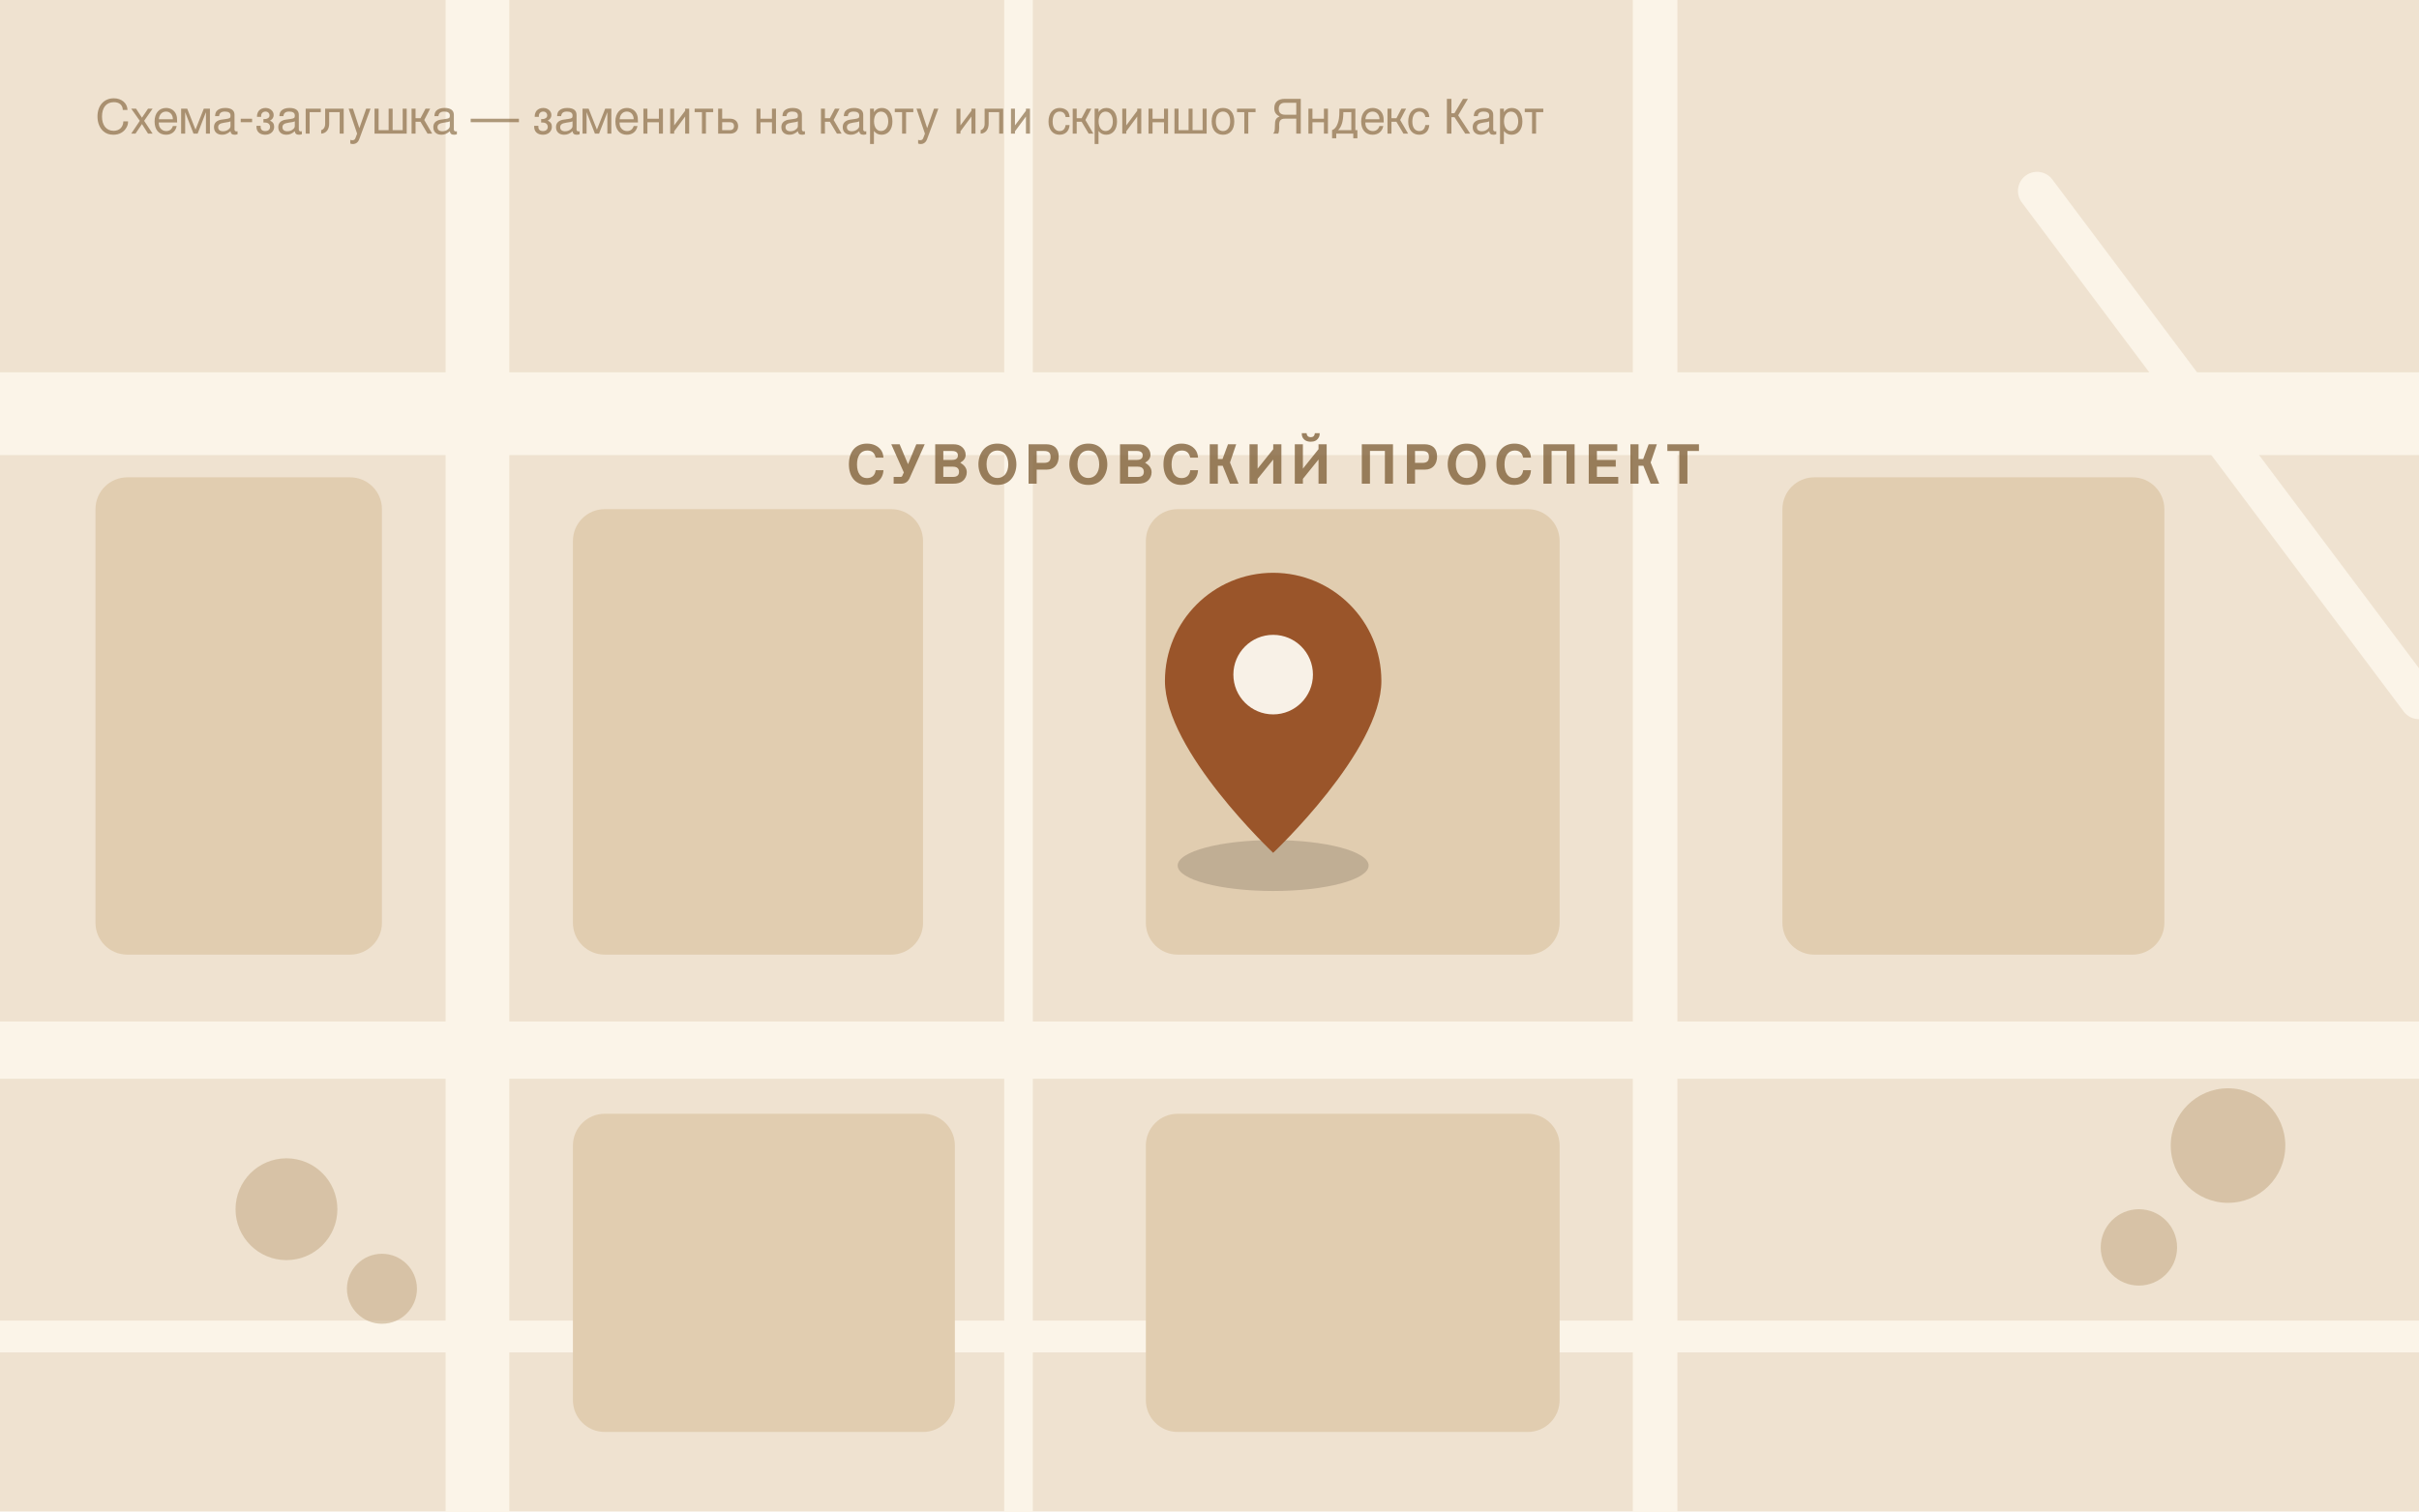
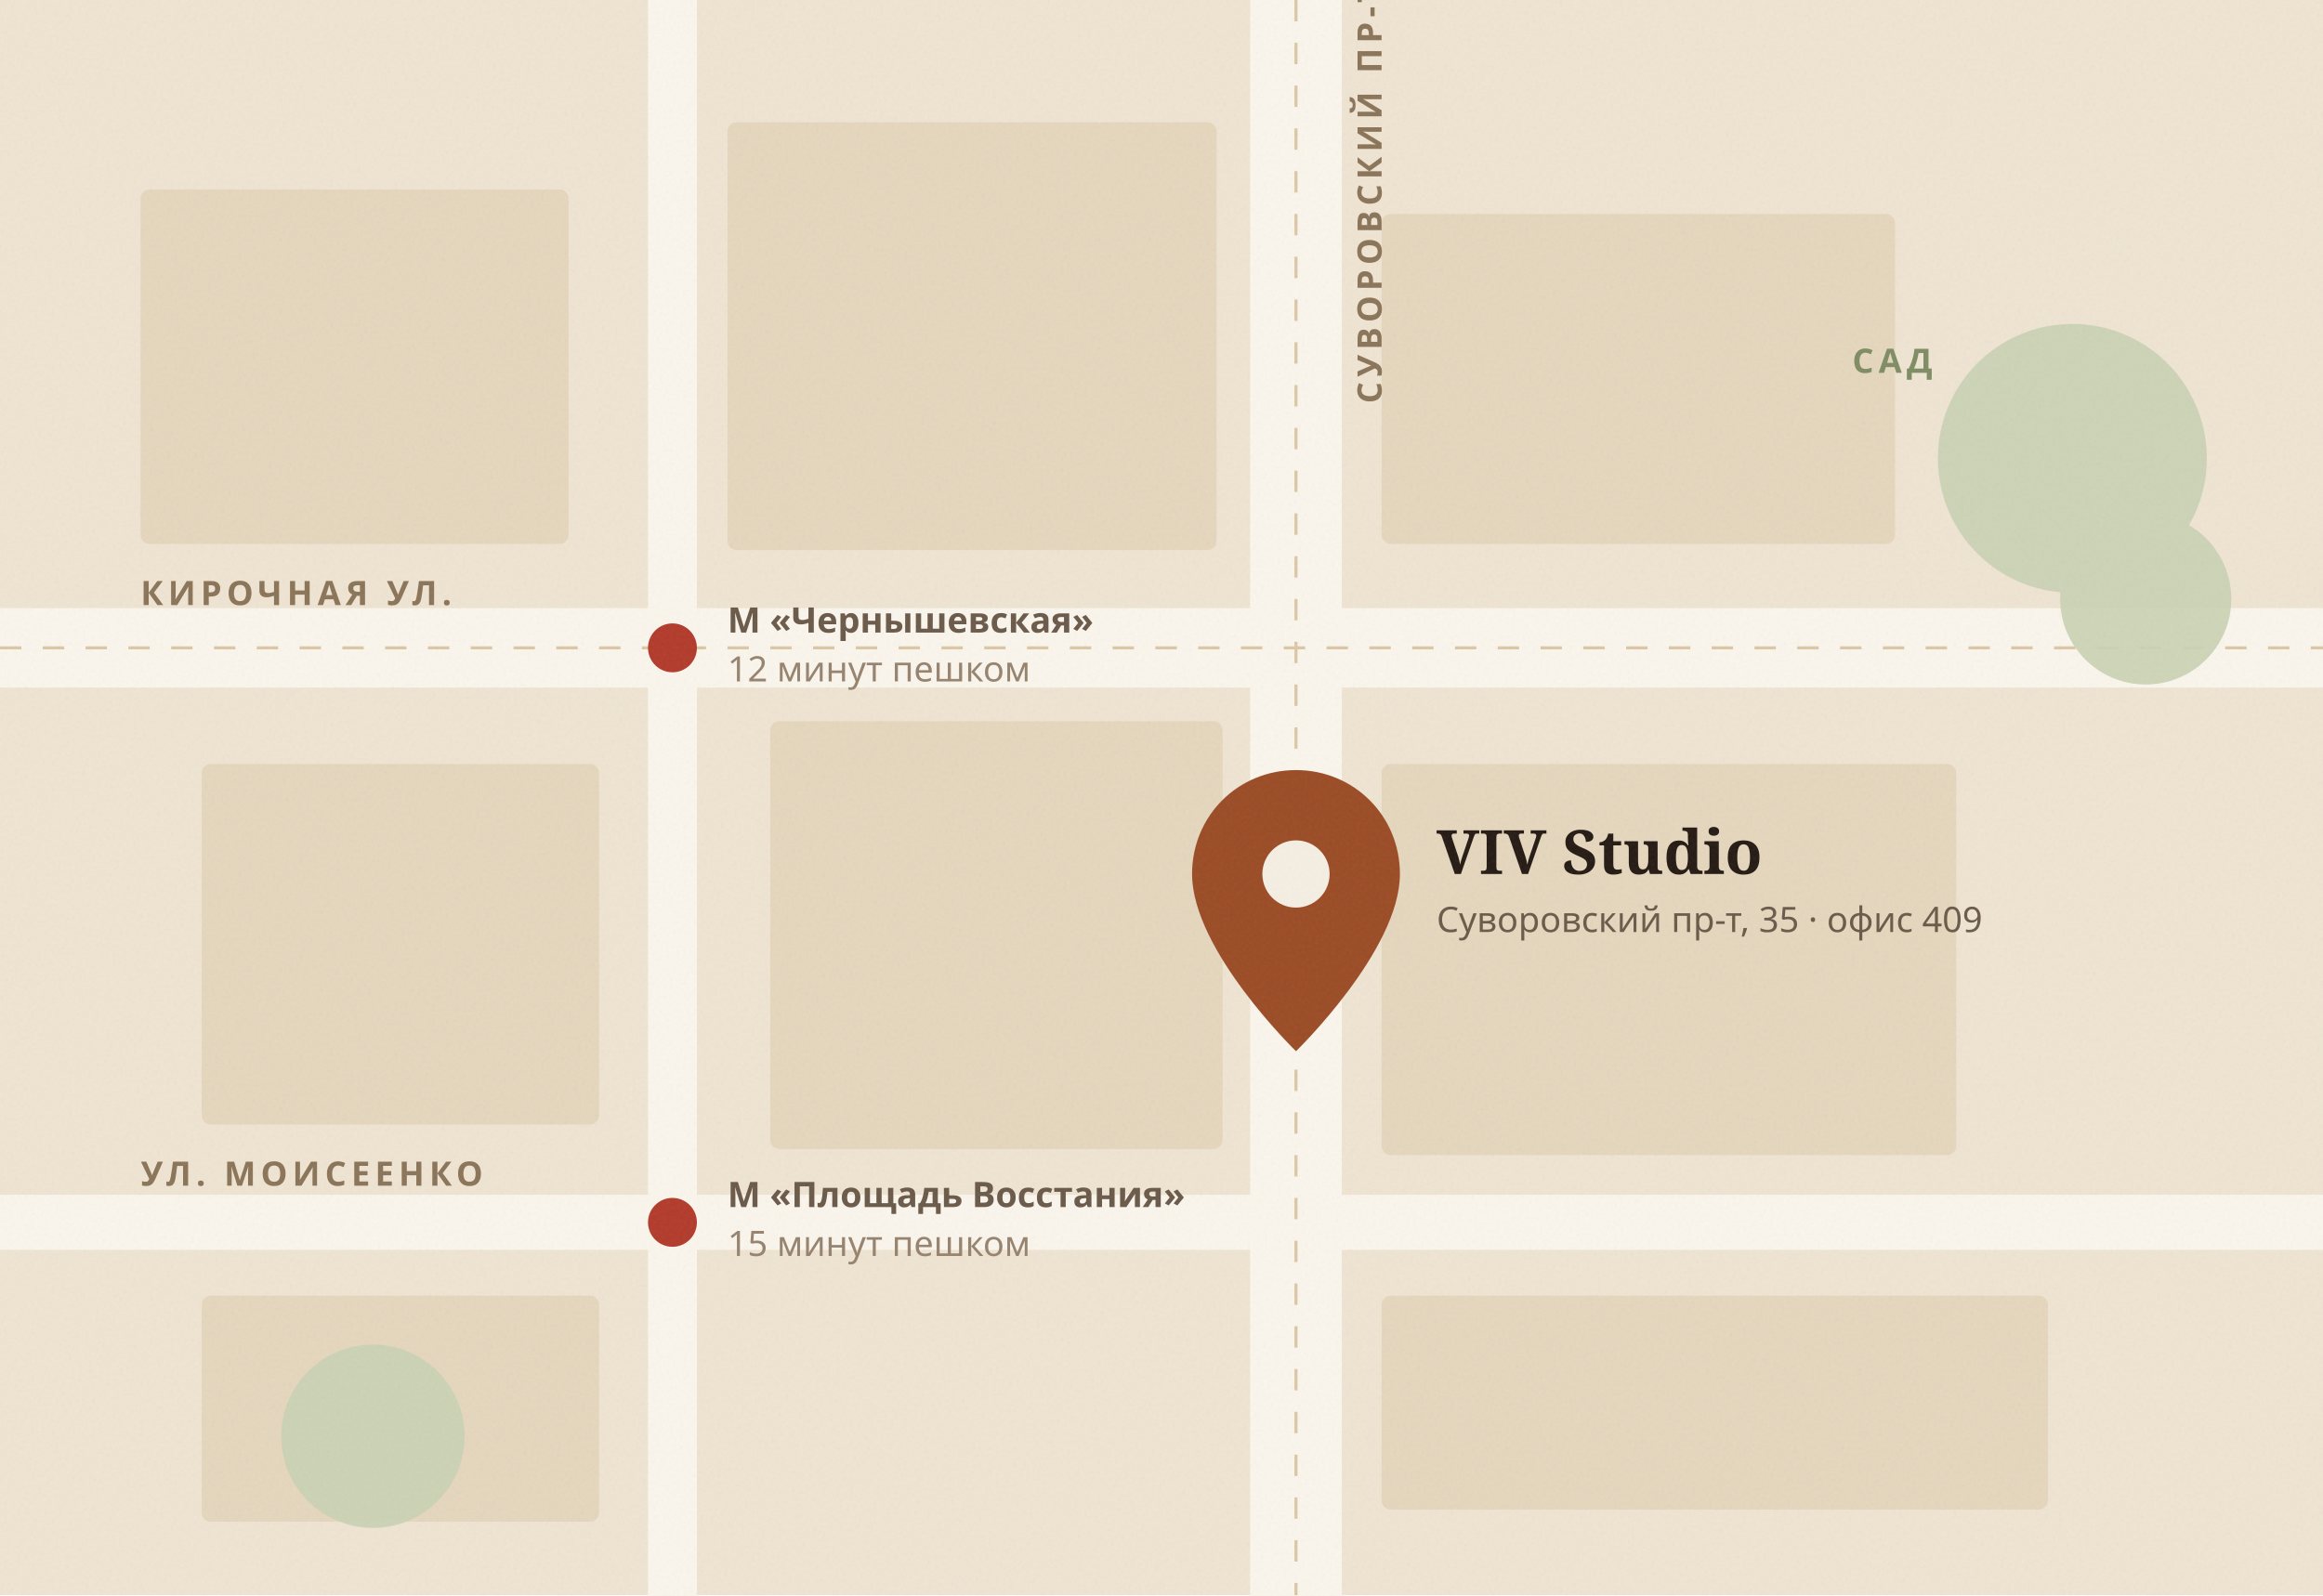
- <svg xmlns="http://www.w3.org/2000/svg" viewBox="0 0 760 475" width="760" height="475" role="img" aria-label="Схема: Суворовский проспект, 35">
-   <rect width="760" height="475" fill="#EFE2D0" />
-   <g stroke="#FBF4E8" stroke-linecap="round" fill="none">
-     <path d="M-20 130 H780" stroke-width="26" />
-     <path d="M-20 330 H780" stroke-width="18" />
-     <path d="M150 -20 V500" stroke-width="20" />
-     <path d="M520 -20 V500" stroke-width="14" />
-     <path d="M-20 420 H780" stroke-width="10" />
-     <path d="M320 -20 V500" stroke-width="9" />
-     <path d="M640 60 L760 220" stroke-width="12" />
+ <svg xmlns="http://www.w3.org/2000/svg" viewBox="0 0 760 522" width="760" height="522" role="img" aria-label="Схема проезда: Суворовский проспект, 35">
+   <defs>
+     <filter id="grain">
+       <feTurbulence type="fractalNoise" baseFrequency="0.9" numOctaves="4" />
+       <feColorMatrix type="saturate" values="0" />
+     </filter>
+   </defs>
+   <rect width="760" height="522" fill="#EFE4D2" />
+   <g fill="#E5D6BD">
+     <rect x="46" y="62" width="140" height="116" rx="3" />
+     <rect x="238" y="40" width="160" height="140" rx="3" />
+     <rect x="452" y="70" width="168" height="108" rx="3" />
+     <rect x="66" y="250" width="130" height="118" rx="3" />
+     <rect x="252" y="236" width="148" height="140" rx="3" />
+     <rect x="452" y="250" width="188" height="128" rx="3" />
+     <rect x="66" y="424" width="130" height="74" rx="3" />
+     <rect x="452" y="424" width="218" height="70" rx="3" />
  </g>
-   <g fill="#E1CDB0">
-     <rect x="180" y="160" width="110" height="140" rx="10" />
-     <rect x="360" y="160" width="130" height="140" rx="10" />
-     <rect x="560" y="150" width="120" height="150" rx="10" />
-     <rect x="30" y="150" width="90" height="150" rx="10" />
-     <rect x="180" y="350" width="120" height="100" rx="10" />
-     <rect x="360" y="350" width="130" height="100" rx="10" />
+   <g stroke="#FBF6EC" stroke-linecap="square">
+     <path d="M0 212H760" stroke-width="26" />
+     <path d="M424 0V522" stroke-width="30" />
+     <path d="M0 400H760" stroke-width="18" />
+     <path d="M220 0V522" stroke-width="16" />
  </g>
-   <g fill="#C7AE8A" opacity=".6">
-     <circle cx="90" cy="380" r="16" />
-     <circle cx="120" cy="405" r="11" />
-     <circle cx="700" cy="360" r="18" />
-     <circle cx="672" cy="392" r="12" />
+   <g stroke="#DCC7A6" stroke-width="1" stroke-dasharray="7 7">
+     <path d="M0 212H760" />
+     <path d="M424 0V522" />
  </g>
-   <g transform="translate(400 210)">
-     <ellipse cx="0" cy="62" rx="30" ry="8" fill="#2E2018" opacity=".18" />
-     <path d="M0 58C0 58 34 26 34 4A34 34 0 1 0-34 4C-34 26 0 58 0 58Z" fill="#9A552A" />
-     <circle cx="0" cy="2" r="12.5" fill="#F8F1E7" />
+   <g fill="#CAD2B3" opacity=".9">
+     <circle cx="678" cy="150" r="44" />
+     <circle cx="702" cy="196" r="28" />
+     <circle cx="122" cy="470" r="30" />
  </g>
-   <text x="400" y="152" text-anchor="middle" font-family="Helvetica, Arial, sans-serif" font-size="17" font-weight="bold" fill="#7A5A31" opacity=".75" letter-spacing="2">СУВОРОВСКИЙ ПРОСПЕКТ</text>
-   <text x="30" y="42" font-family="Helvetica, Arial, sans-serif" font-size="15" fill="#7A5A31" opacity=".6">Схема-заглушка — заменить на карту или скриншот Яндекс Карт</text>
+   <g font-family="Golos, Manrope, sans-serif" fill="#8A7458" font-size="11" font-weight="600" letter-spacing="1.6">
+     <text x="46" y="198">КИРОЧНАЯ УЛ.</text>
+     <text x="46" y="388">УЛ. МОИСЕЕНКО</text>
+     <text transform="rotate(-90 452 132)" x="452" y="132">СУВОРОВСКИЙ ПР-Т</text>
+     <text x="606" y="122" fill="#7E8C63">САД</text>
+   </g>
+   <g font-family="Golos, Manrope, sans-serif" font-size="11.5" font-weight="600">
+     <circle cx="220" cy="212" r="8" fill="#B23A2A" />
+     <text x="238" y="207" fill="#6A5949">М «Чернышевская»</text>
+     <text x="238" y="223" fill="#96836E" font-weight="400">12 минут пешком</text>
+     <circle cx="220" cy="400" r="8" fill="#B23A2A" />
+     <text x="238" y="395" fill="#6A5949">М «Площадь Восстания»</text>
+     <text x="238" y="411" fill="#96836E" font-weight="400">15 минут пешком</text>
+   </g>
+   <g>
+     <path d="M424 252c-19 0-34 15-34 34 0 25 34 58 34 58s34-33 34-58c0-19-15-34-34-34z" fill="#9A4B24" />
+     <circle cx="424" cy="286" r="11" fill="#F5EEE3" />
+     <g font-family="Cormorant, Georgia, serif" font-size="20" font-weight="600" fill="#241A13">
+       <text x="470" y="286">VIV Studio</text>
+     </g>
+     <g font-family="Golos, Manrope, sans-serif" font-size="11.5" fill="#6A5949">
+       <text x="470" y="305">Суворовский пр-т, 35 · офис 409</text>
+     </g>
+   </g>
+   <rect width="760" height="522" filter="url(#grain)" opacity=".07" />
</svg>
